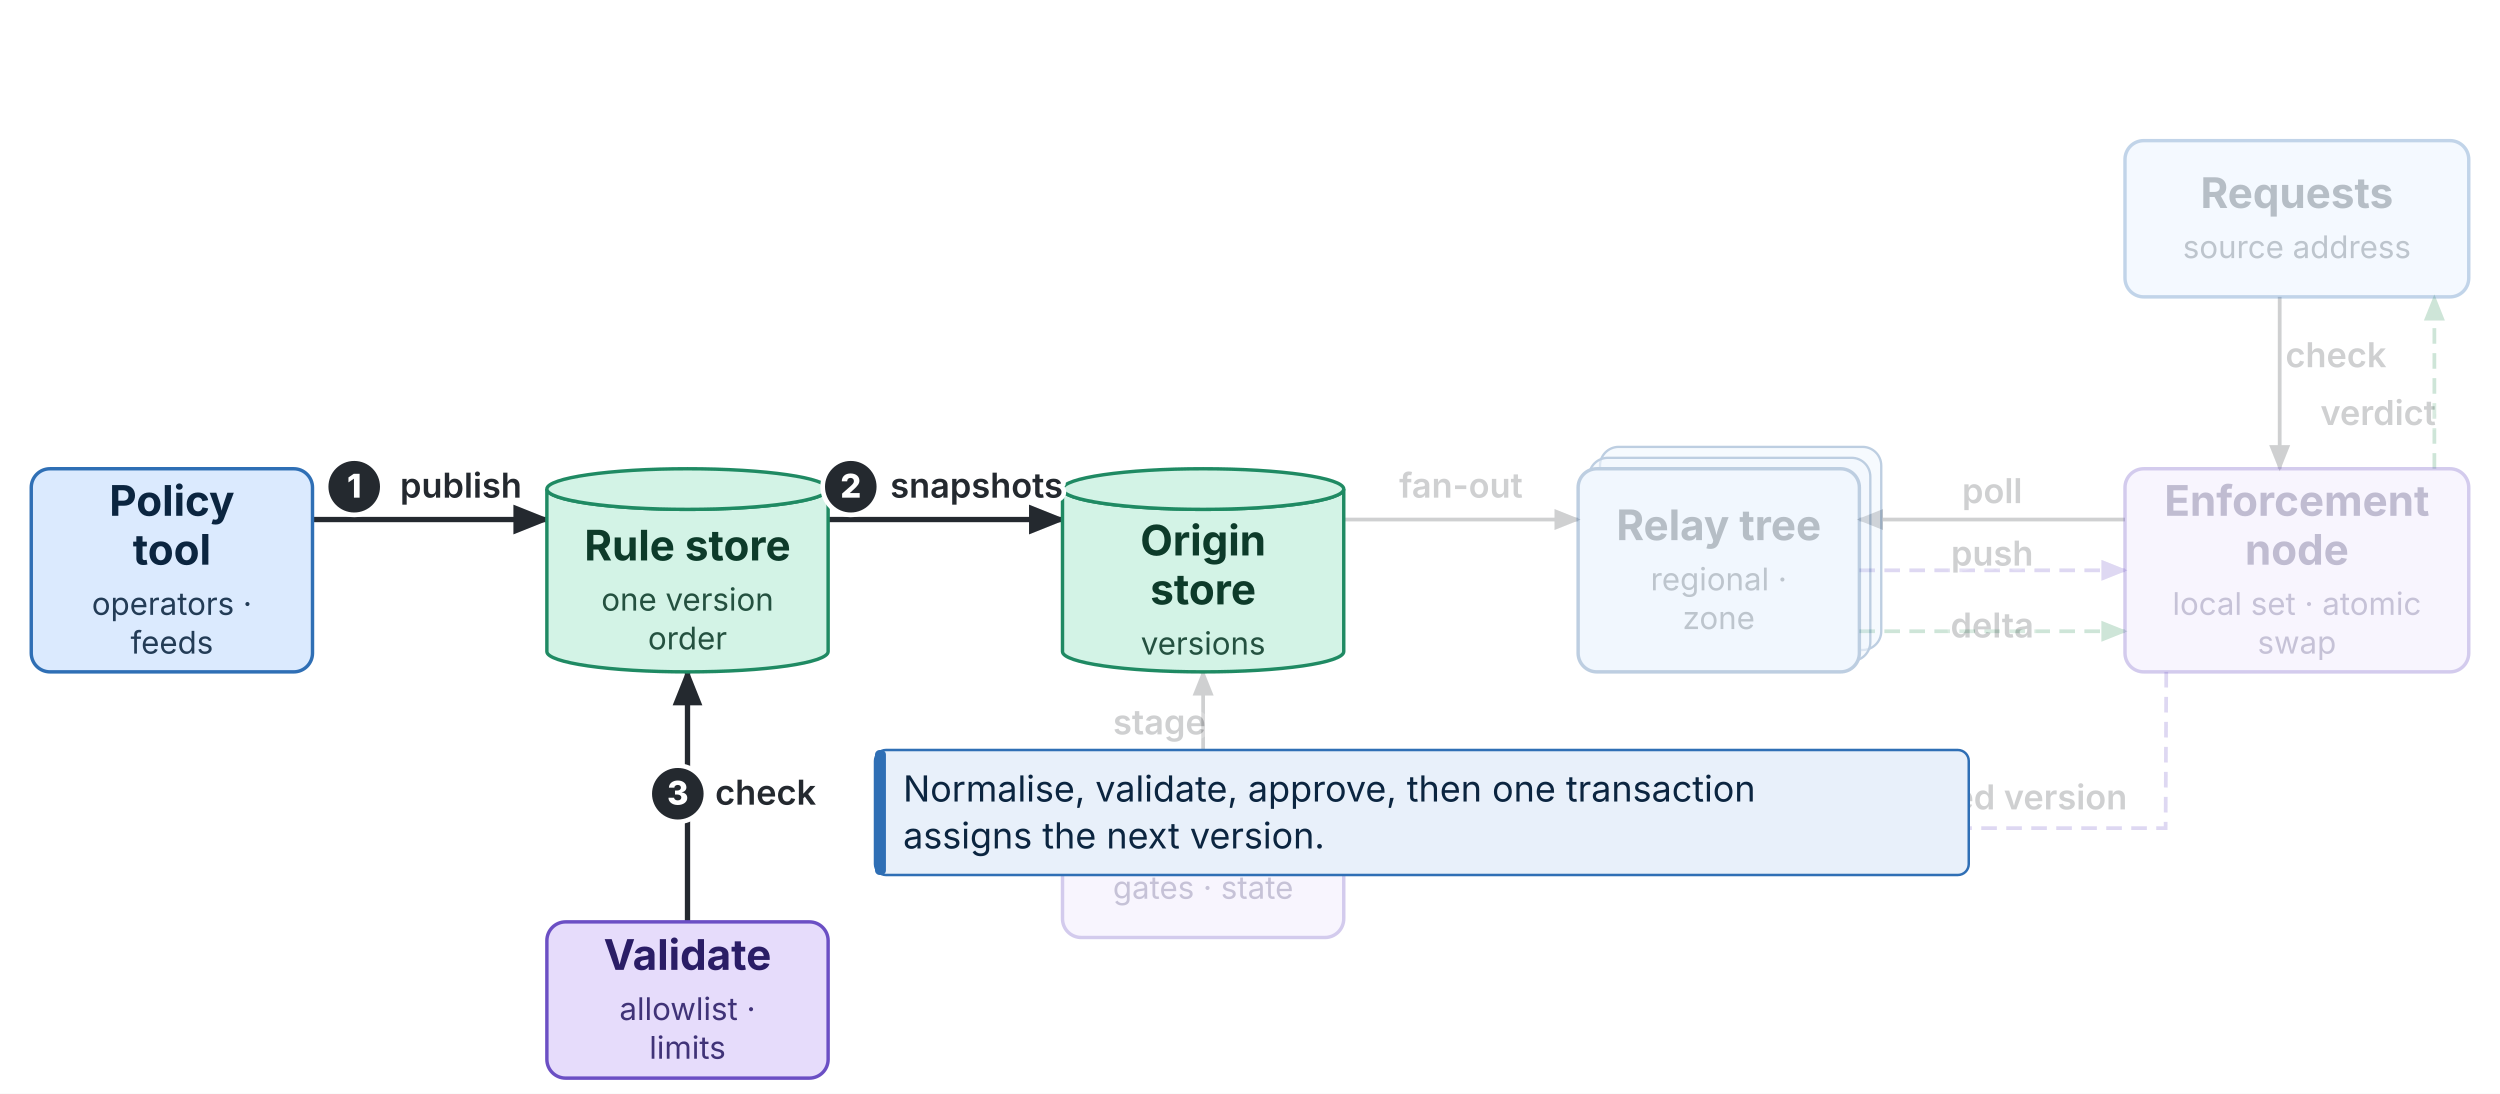
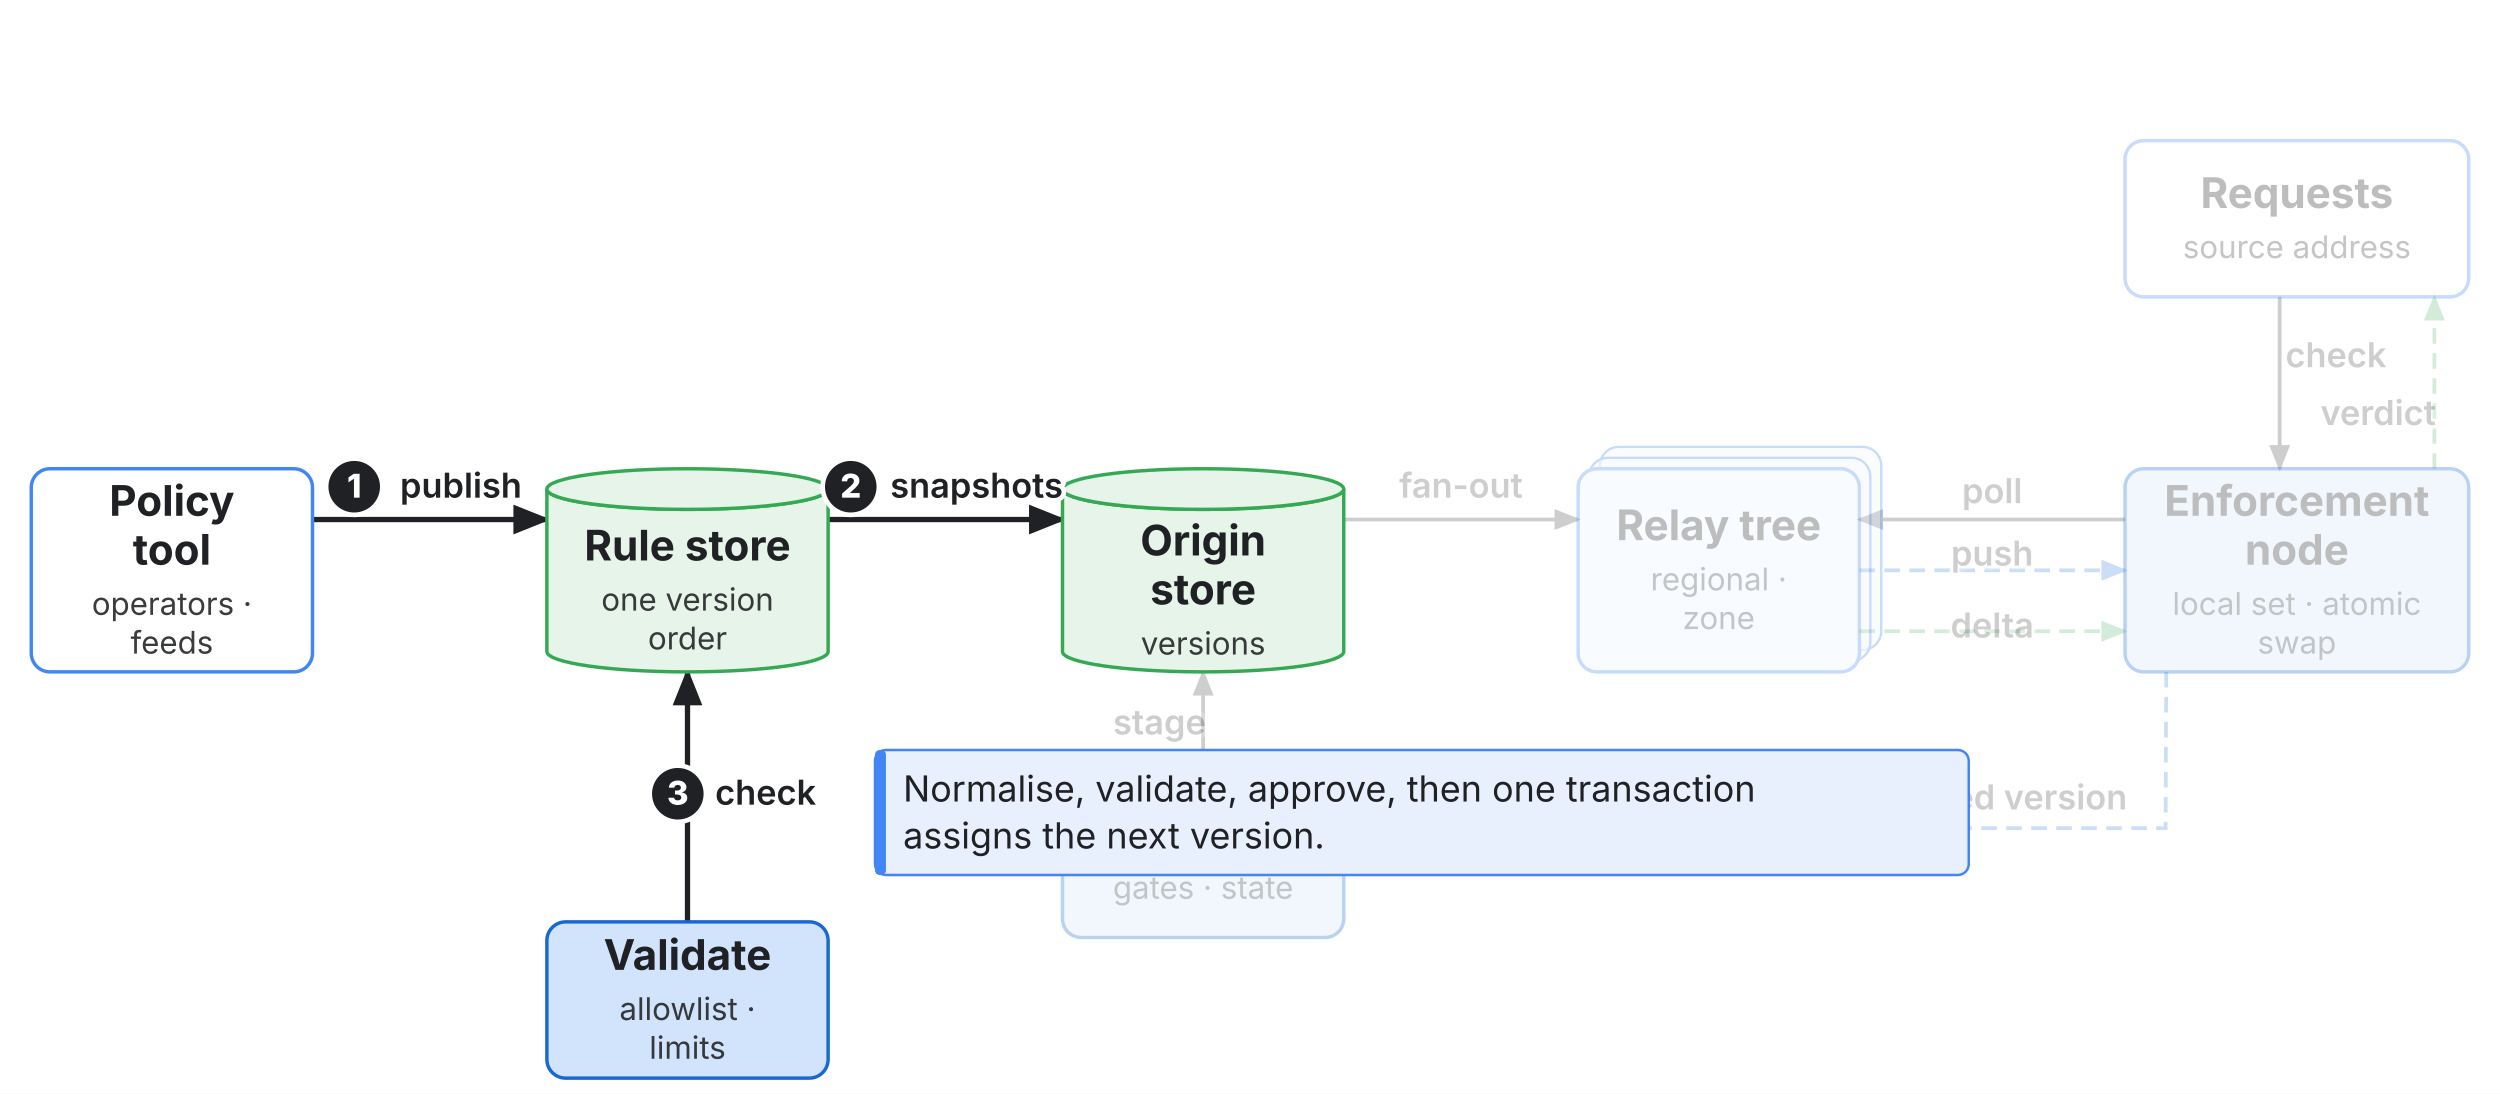
<svg xmlns="http://www.w3.org/2000/svg" class="base" viewBox="0 0 1600 700" width="1600" height="700">
  <defs>
-     <marker id="bs-1f8a4c" viewBox="0 0 10 10" refX="9" refY="5" markerWidth="7" markerHeight="7" orient="auto">
-       <path d="M0,1 L10,5 L0,9 z" fill="#1f8a4c" />
+     <marker id="bs-1967d2" viewBox="0 0 10 10" refX="9" refY="5" markerWidth="7" markerHeight="7" orient="auto">
+       <path d="M0,1 L10,5 L0,9 z" fill="#1967d2" />
    </marker>
-     <marker id="bs-s-1f8a4c" viewBox="0 0 10 10" refX="1" refY="5" markerWidth="7" markerHeight="7" orient="auto">
-       <path d="M10,1 L0,5 L10,9 z" fill="#1f8a4c" />
+     <marker id="bs-s-1967d2" viewBox="0 0 10 10" refX="1" refY="5" markerWidth="7" markerHeight="7" orient="auto">
+       <path d="M10,1 L0,5 L10,9 z" fill="#1967d2" />
    </marker>
-     <marker id="bs-24292f" viewBox="0 0 10 10" refX="9" refY="5" markerWidth="7" markerHeight="7" orient="auto">
-       <path d="M0,1 L10,5 L0,9 z" fill="#24292f" />
+     <marker id="bs-202124" viewBox="0 0 10 10" refX="9" refY="5" markerWidth="7" markerHeight="7" orient="auto">
+       <path d="M0,1 L10,5 L0,9 z" fill="#202124" />
    </marker>
-     <marker id="bs-s-24292f" viewBox="0 0 10 10" refX="1" refY="5" markerWidth="7" markerHeight="7" orient="auto">
-       <path d="M10,1 L0,5 L10,9 z" fill="#24292f" />
+     <marker id="bs-s-202124" viewBox="0 0 10 10" refX="1" refY="5" markerWidth="7" markerHeight="7" orient="auto">
+       <path d="M10,1 L0,5 L10,9 z" fill="#202124" />
    </marker>
-     <marker id="bs-6b4fc4" viewBox="0 0 10 10" refX="9" refY="5" markerWidth="7" markerHeight="7" orient="auto">
-       <path d="M0,1 L10,5 L0,9 z" fill="#6b4fc4" />
+     <marker id="bs-34a853" viewBox="0 0 10 10" refX="9" refY="5" markerWidth="7" markerHeight="7" orient="auto">
+       <path d="M0,1 L10,5 L0,9 z" fill="#34a853" />
    </marker>
-     <marker id="bs-s-6b4fc4" viewBox="0 0 10 10" refX="1" refY="5" markerWidth="7" markerHeight="7" orient="auto">
-       <path d="M10,1 L0,5 L10,9 z" fill="#6b4fc4" />
+     <marker id="bs-s-34a853" viewBox="0 0 10 10" refX="1" refY="5" markerWidth="7" markerHeight="7" orient="auto">
+       <path d="M10,1 L0,5 L10,9 z" fill="#34a853" />
    </marker>
  </defs>
  <rect width="1600" height="700" fill="#ffffff" />
-   <path d="M200.0,332.5 L350.0,332.5" fill="none" stroke="#24292f" stroke-width="3.4" marker-end="url(#bs-24292f)" />
-   <path d="M530.0,332.5 L680.0,332.5" fill="none" stroke="#24292f" stroke-width="3.4" marker-end="url(#bs-24292f)" />
-   <path d="M860.0,332.5 L1010.0,332.5" fill="none" stroke="#24292f" stroke-width="2.4" marker-end="url(#bs-24292f)" opacity="0.22" />
-   <path d="M1360.0,332.5 L1190.0,332.5" fill="none" stroke="#24292f" stroke-width="2.4" marker-end="url(#bs-24292f)" opacity="0.22" />
-   <path d="M1190.0,365.0 L1360.0,365.0" fill="none" stroke="#6b4fc4" stroke-width="2.4" stroke-dasharray="10 6" marker-end="url(#bs-6b4fc4)" opacity="0.22" />
-   <path d="M1190.0,404.0 L1360.0,404.0" fill="none" stroke="#1f8a4c" stroke-width="2.4" stroke-dasharray="10 6" marker-end="url(#bs-1f8a4c)" opacity="0.22" />
-   <path d="M1459.0,190.0 L1459.0,300.0" fill="none" stroke="#24292f" stroke-width="2.4" marker-end="url(#bs-24292f)" opacity="0.22" />
-   <path d="M1558.0,300.0 L1558.0,190.0" fill="none" stroke="#1f8a4c" stroke-width="2.4" stroke-dasharray="10 6" marker-end="url(#bs-1f8a4c)" opacity="0.22" />
-   <path d="M1386.4,430.0 L1386.0,530.0 L860.0,530.0" fill="none" stroke="#6b4fc4" stroke-width="2.4" stroke-dasharray="10 6" marker-end="url(#bs-6b4fc4)" opacity="0.22" />
-   <path d="M770.0,500.0 L770.0,430.0" fill="none" stroke="#24292f" stroke-width="2.4" marker-end="url(#bs-24292f)" opacity="0.22" />
-   <path d="M440.0,590.0 L440.0,430.0" fill="none" stroke="#24292f" stroke-width="3.4" marker-end="url(#bs-24292f)" />
-   <rect x="20" y="300" width="180" height="130" rx="12" fill="#dbeafe" stroke="#2f6fb5" stroke-width="2.2" />
-   <text x="110.0" y="330.1" text-anchor="middle" font-family="Inter, Helvetica, Arial, sans-serif" font-size="27" font-weight="700" fill="#0b2540">Policy</text>
-   <text x="110.0" y="361.4" text-anchor="middle" font-family="Inter, Helvetica, Arial, sans-serif" font-size="27" font-weight="700" fill="#0b2540">tool</text>
-   <text x="110.0" y="393.5" text-anchor="middle" font-family="Inter, Helvetica, Arial, sans-serif" font-size="20.0" fill="#0b2540" fill-opacity="0.88">operators ·</text>
-   <text x="110.0" y="418.3" text-anchor="middle" font-family="Inter, Helvetica, Arial, sans-serif" font-size="20.0" fill="#0b2540" fill-opacity="0.88">feeds</text>
-   <path d="M350,313 a90.0,13 0 0,0 180,0 v104 a90.0,13 0 0,1 -180,0 z" fill="#d3f3e6" stroke="#1f8a63" stroke-width="2.2" />
-   <ellipse cx="440.0" cy="313" rx="90.0" ry="13" fill="#d3f3e6" stroke="#1f8a63" stroke-width="2.2" />
-   <text x="440.0" y="358.7" text-anchor="middle" font-family="Inter, Helvetica, Arial, sans-serif" font-size="27" font-weight="700" fill="#0d3b2a">Rule store</text>
-   <text x="440.0" y="390.8" text-anchor="middle" font-family="Inter, Helvetica, Arial, sans-serif" font-size="20.0" fill="#0d3b2a" fill-opacity="0.88">one version</text>
-   <text x="440.0" y="415.6" text-anchor="middle" font-family="Inter, Helvetica, Arial, sans-serif" font-size="20.0" fill="#0d3b2a" fill-opacity="0.88">order</text>
-   <path d="M680,313 a90.0,13 0 0,0 180,0 v104 a90.0,13 0 0,1 -180,0 z" fill="#d3f3e6" stroke="#1f8a63" stroke-width="2.2" />
-   <ellipse cx="770.0" cy="313" rx="90.0" ry="13" fill="#d3f3e6" stroke="#1f8a63" stroke-width="2.2" />
-   <text x="770.0" y="355.5" text-anchor="middle" font-family="Inter, Helvetica, Arial, sans-serif" font-size="27" font-weight="700" fill="#0d3b2a">Origin</text>
-   <text x="770.0" y="386.8" text-anchor="middle" font-family="Inter, Helvetica, Arial, sans-serif" font-size="27" font-weight="700" fill="#0d3b2a">store</text>
-   <text x="770.0" y="418.9" text-anchor="middle" font-family="Inter, Helvetica, Arial, sans-serif" font-size="20.0" fill="#0d3b2a" fill-opacity="0.88">versions</text>
-   <g opacity="0.3">
-     <rect x="1024" y="286" width="180" height="130" rx="12" fill="#cfe3fb" fill-opacity="0.6" stroke="#215a9a" stroke-width="1.5" />
-     <rect x="1017" y="293" width="180" height="130" rx="12" fill="#cfe3fb" fill-opacity="0.6" stroke="#215a9a" stroke-width="1.5" />
-     <rect x="1010" y="300" width="180" height="130" rx="12" fill="#cfe3fb" stroke="#215a9a" stroke-width="2.2" />
-     <text x="1100.0" y="345.7" text-anchor="middle" font-family="Inter, Helvetica, Arial, sans-serif" font-size="27" font-weight="700" fill="#0b2540">Relay tree</text>
-     <text x="1100.0" y="377.8" text-anchor="middle" font-family="Inter, Helvetica, Arial, sans-serif" font-size="20.0" fill="#0b2540" fill-opacity="0.88">regional ·</text>
-     <text x="1100.0" y="402.6" text-anchor="middle" font-family="Inter, Helvetica, Arial, sans-serif" font-size="20.0" fill="#0b2540" fill-opacity="0.88">zone</text>
+   <path data-k="e:p-r" d="M200.0,332.5 L350.0,332.5" fill="none" stroke="#202124" stroke-width="3.4" marker-end="url(#bs-202124)" />
+   <path data-k="e:r-o" d="M530.0,332.5 L680.0,332.5" fill="none" stroke="#202124" stroke-width="3.4" marker-end="url(#bs-202124)" />
+   <path data-k="e:o-rel" d="M860.0,332.5 L1010.0,332.5" fill="none" stroke="#202124" stroke-width="2.4" marker-end="url(#bs-202124)" opacity="0.22" />
+   <path data-k="e:poll" d="M1360.0,332.5 L1190.0,332.5" fill="none" stroke="#202124" stroke-width="2.4" marker-end="url(#bs-202124)" opacity="0.22" />
+   <path data-k="e:push" d="M1190.0,365.0 L1360.0,365.0" fill="none" stroke="#1967d2" stroke-width="2.4" stroke-dasharray="10 6" marker-end="url(#bs-1967d2)" opacity="0.22" />
+   <path data-k="e:delta" d="M1190.0,404.0 L1360.0,404.0" fill="none" stroke="#34a853" stroke-width="2.4" stroke-dasharray="10 6" marker-end="url(#bs-34a853)" opacity="0.22" />
+   <path data-k="e:rq" d="M1459.0,190.0 L1459.0,300.0" fill="none" stroke="#202124" stroke-width="2.4" marker-end="url(#bs-202124)" opacity="0.22" />
+   <path data-k="e:rs" d="M1558.0,300.0 L1558.0,190.0" fill="none" stroke="#34a853" stroke-width="2.4" stroke-dasharray="10 6" marker-end="url(#bs-34a853)" opacity="0.22" />
+   <path data-k="e:n-c" d="M1386.4,430.0 L1386.0,530.0 L860.0,530.0" fill="none" stroke="#1967d2" stroke-width="2.4" stroke-dasharray="10 6" marker-end="url(#bs-1967d2)" opacity="0.22" />
+   <path data-k="e:c-o" d="M770.0,500.0 L770.0,430.0" fill="none" stroke="#202124" stroke-width="2.4" marker-end="url(#bs-202124)" opacity="0.22" />
+   <path data-k="e:v-r" d="M440.0,590.0 L440.0,430.0" fill="none" stroke="#202124" stroke-width="3.4" marker-end="url(#bs-202124)" />
+   <g data-k="n:policy">
+     <rect x="20" y="300" width="180" height="130" rx="12" fill="#ffffff" stroke="#4285f4" stroke-width="2.2" />
+     <text x="110.0" y="330.1" text-anchor="middle" font-family="Inter, Roboto, sans-serif" font-size="27" font-weight="700" fill="#202124">Policy</text>
+     <text x="110.0" y="361.4" text-anchor="middle" font-family="Inter, Roboto, sans-serif" font-size="27" font-weight="700" fill="#202124">tool</text>
+     <text x="110.0" y="393.5" text-anchor="middle" font-family="Inter, Roboto, sans-serif" font-size="20.0" fill="#202124" fill-opacity="0.88">operators ·</text>
+     <text x="110.0" y="418.3" text-anchor="middle" font-family="Inter, Roboto, sans-serif" font-size="20.0" fill="#202124" fill-opacity="0.88">feeds</text>
  </g>
-   <g opacity="0.3">
-     <rect x="1360" y="300" width="220" height="130" rx="12" fill="#e6dcfb" stroke="#6b4fc4" stroke-width="2.2" />
-     <text x="1470.0" y="330.1" text-anchor="middle" font-family="Inter, Helvetica, Arial, sans-serif" font-size="27" font-weight="700" fill="#2a1d66">Enforcement</text>
-     <text x="1470.0" y="361.4" text-anchor="middle" font-family="Inter, Helvetica, Arial, sans-serif" font-size="27" font-weight="700" fill="#2a1d66">node</text>
-     <text x="1470.0" y="393.5" text-anchor="middle" font-family="Inter, Helvetica, Arial, sans-serif" font-size="20.0" fill="#2a1d66" fill-opacity="0.88">local set · atomic</text>
-     <text x="1470.0" y="418.3" text-anchor="middle" font-family="Inter, Helvetica, Arial, sans-serif" font-size="20.0" fill="#2a1d66" fill-opacity="0.88">swap</text>
+   <g data-k="n:rules">
+     <path d="M350,313 a90.0,13 0 0,0 180,0 v104 a90.0,13 0 0,1 -180,0 z" fill="#e6f4ea" stroke="#34a853" stroke-width="2.2" />
+     <ellipse cx="440.0" cy="313" rx="90.0" ry="13" fill="#e6f4ea" stroke="#34a853" stroke-width="2.2" />
+     <text x="440.0" y="358.7" text-anchor="middle" font-family="Inter, Roboto, sans-serif" font-size="27" font-weight="700" fill="#202124">Rule store</text>
+     <text x="440.0" y="390.8" text-anchor="middle" font-family="Inter, Roboto, sans-serif" font-size="20.0" fill="#202124" fill-opacity="0.88">one version</text>
+     <text x="440.0" y="415.6" text-anchor="middle" font-family="Inter, Roboto, sans-serif" font-size="20.0" fill="#202124" fill-opacity="0.88">order</text>
  </g>
-   <g opacity="0.3">
-     <rect x="1360" y="90" width="220" height="100" rx="12" fill="#dbeafe" stroke="#2f6fb5" stroke-width="2.2" />
-     <text x="1470.0" y="133.1" text-anchor="middle" font-family="Inter, Helvetica, Arial, sans-serif" font-size="27" font-weight="700" fill="#0b2540">Requests</text>
-     <text x="1470.0" y="165.2" text-anchor="middle" font-family="Inter, Helvetica, Arial, sans-serif" font-size="20.0" fill="#0b2540" fill-opacity="0.88">source address</text>
+   <g data-k="n:origin">
+     <path d="M680,313 a90.0,13 0 0,0 180,0 v104 a90.0,13 0 0,1 -180,0 z" fill="#e6f4ea" stroke="#34a853" stroke-width="2.2" />
+     <ellipse cx="770.0" cy="313" rx="90.0" ry="13" fill="#e6f4ea" stroke="#34a853" stroke-width="2.2" />
+     <text x="770.0" y="355.5" text-anchor="middle" font-family="Inter, Roboto, sans-serif" font-size="27" font-weight="700" fill="#202124">Origin</text>
+     <text x="770.0" y="386.8" text-anchor="middle" font-family="Inter, Roboto, sans-serif" font-size="27" font-weight="700" fill="#202124">store</text>
+     <text x="770.0" y="418.9" text-anchor="middle" font-family="Inter, Roboto, sans-serif" font-size="20.0" fill="#202124" fill-opacity="0.88">versions</text>
  </g>
-   <g opacity="0.3">
-     <rect x="680" y="500" width="180" height="100" rx="12" fill="#e6dcfb" stroke="#6b4fc4" stroke-width="2.2" />
-     <text x="770.0" y="543.1" text-anchor="middle" font-family="Inter, Helvetica, Arial, sans-serif" font-size="27" font-weight="700" fill="#2a1d66">Controller</text>
-     <text x="770.0" y="575.2" text-anchor="middle" font-family="Inter, Helvetica, Arial, sans-serif" font-size="20.0" fill="#2a1d66" fill-opacity="0.88">gates · state</text>
+   <g data-k="n:relay">
+     <g opacity="0.3">
+       <rect x="1024" y="286" width="180" height="130" rx="12" fill="#e8f0fe" fill-opacity="0.6" stroke="#4285f4" stroke-width="1.5" />
+       <rect x="1017" y="293" width="180" height="130" rx="12" fill="#e8f0fe" fill-opacity="0.6" stroke="#4285f4" stroke-width="1.5" />
+       <rect x="1010" y="300" width="180" height="130" rx="12" fill="#e8f0fe" stroke="#4285f4" stroke-width="2.2" />
+       <text x="1100.0" y="345.7" text-anchor="middle" font-family="Inter, Roboto, sans-serif" font-size="27" font-weight="700" fill="#202124">Relay tree</text>
+       <text x="1100.0" y="377.8" text-anchor="middle" font-family="Inter, Roboto, sans-serif" font-size="20.0" fill="#202124" fill-opacity="0.88">regional ·</text>
+       <text x="1100.0" y="402.6" text-anchor="middle" font-family="Inter, Roboto, sans-serif" font-size="20.0" fill="#202124" fill-opacity="0.88">zone</text>
+     </g>
  </g>
-   <rect x="350" y="590" width="180" height="100" rx="12" fill="#e6dcfb" stroke="#6b4fc4" stroke-width="2.2" />
-   <text x="440.0" y="620.7" text-anchor="middle" font-family="Inter, Helvetica, Arial, sans-serif" font-size="27" font-weight="700" fill="#2a1d66">Validate</text>
-   <text x="440.0" y="652.8" text-anchor="middle" font-family="Inter, Helvetica, Arial, sans-serif" font-size="20.0" fill="#2a1d66" fill-opacity="0.88">allowlist ·</text>
-   <text x="440.0" y="677.6" text-anchor="middle" font-family="Inter, Helvetica, Arial, sans-serif" font-size="20.0" fill="#2a1d66" fill-opacity="0.88">limits</text>
-   <text x="295.0" y="318.5" text-anchor="middle" font-family="Inter, Helvetica, Arial, sans-serif" font-size="22" font-weight="600" fill="#24292f" paint-order="stroke" stroke="#ffffff" stroke-width="6" stroke-linejoin="round">publish</text>
-   <circle cx="226.7" cy="311.5" r="18" fill="#24292f" stroke="#ffffff" stroke-width="3" />
-   <text x="226.7" y="318.5" text-anchor="middle" font-family="Inter, Helvetica, Arial, sans-serif" font-size="21" font-weight="800" fill="#ffffff">1</text>
-   <text x="625.0" y="318.5" text-anchor="middle" font-family="Inter, Helvetica, Arial, sans-serif" font-size="22" font-weight="600" fill="#24292f" paint-order="stroke" stroke="#ffffff" stroke-width="6" stroke-linejoin="round">snapshots</text>
-   <circle cx="544.5" cy="311.5" r="18" fill="#24292f" stroke="#ffffff" stroke-width="3" />
-   <text x="544.5" y="318.5" text-anchor="middle" font-family="Inter, Helvetica, Arial, sans-serif" font-size="21" font-weight="800" fill="#ffffff">2</text>
-   <text x="935.0" y="318.5" text-anchor="middle" font-family="Inter, Helvetica, Arial, sans-serif" font-size="22" font-weight="600" fill="#24292f" paint-order="stroke" stroke="#ffffff" stroke-width="6" stroke-linejoin="round" opacity="0.22">fan-out</text>
-   <text x="1275.0" y="322.0" text-anchor="middle" font-family="Inter, Helvetica, Arial, sans-serif" font-size="22" font-weight="600" fill="#24292f" paint-order="stroke" stroke="#ffffff" stroke-width="6" stroke-linejoin="round" opacity="0.22">poll</text>
-   <text x="1275.0" y="362.0" text-anchor="middle" font-family="Inter, Helvetica, Arial, sans-serif" font-size="22" font-weight="600" fill="#24292f" paint-order="stroke" stroke="#ffffff" stroke-width="6" stroke-linejoin="round" opacity="0.22">push</text>
-   <text x="1275.0" y="408.0" text-anchor="middle" font-family="Inter, Helvetica, Arial, sans-serif" font-size="22" font-weight="600" fill="#24292f" paint-order="stroke" stroke="#ffffff" stroke-width="6" stroke-linejoin="round" opacity="0.22">delta</text>
-   <text x="1495.0" y="235.0" text-anchor="middle" font-family="Inter, Helvetica, Arial, sans-serif" font-size="22" font-weight="600" fill="#24292f" paint-order="stroke" stroke="#ffffff" stroke-width="6" stroke-linejoin="round" opacity="0.22">check</text>
-   <text x="1522.0" y="272.0" text-anchor="middle" font-family="Inter, Helvetica, Arial, sans-serif" font-size="22" font-weight="600" fill="#24292f" paint-order="stroke" stroke="#ffffff" stroke-width="6" stroke-linejoin="round" opacity="0.22">verdict</text>
-   <text x="1280.0" y="518.0" text-anchor="middle" font-family="Inter, Helvetica, Arial, sans-serif" font-size="22" font-weight="600" fill="#24292f" paint-order="stroke" stroke="#ffffff" stroke-width="6" stroke-linejoin="round" opacity="0.22">applied version</text>
-   <text x="742.0" y="470.0" text-anchor="middle" font-family="Inter, Helvetica, Arial, sans-serif" font-size="22" font-weight="600" fill="#24292f" paint-order="stroke" stroke="#ffffff" stroke-width="6" stroke-linejoin="round" opacity="0.22">stage</text>
-   <text x="490.0" y="515.0" text-anchor="middle" font-family="Inter, Helvetica, Arial, sans-serif" font-size="22" font-weight="600" fill="#24292f" paint-order="stroke" stroke="#ffffff" stroke-width="6" stroke-linejoin="round">check</text>
-   <circle cx="433.8" cy="508.0" r="18" fill="#24292f" stroke="#ffffff" stroke-width="3" />
-   <text x="433.8" y="515.0" text-anchor="middle" font-family="Inter, Helvetica, Arial, sans-serif" font-size="21" font-weight="800" fill="#ffffff">3</text>
-   <rect x="560" y="480" width="700" height="80" rx="7" fill="#e8f0fa" stroke="#2f6fb5" stroke-width="1.6" />
-   <rect x="560" y="480" width="7" height="80" rx="3" fill="#2f6fb5" />
-   <text x="578" y="513" font-family="Inter, Helvetica, Arial, sans-serif" font-size="23" fill="#0b2540">Normalise, validate, approve, then one transaction</text>
-   <text x="578" y="543" font-family="Inter, Helvetica, Arial, sans-serif" font-size="23" fill="#0b2540">assigns the next version.</text>
+   <g data-k="n:node">
+     <g opacity="0.3">
+       <rect x="1360" y="300" width="220" height="130" rx="12" fill="#d2e3fc" stroke="#1967d2" stroke-width="2.2" />
+       <text x="1470.0" y="330.1" text-anchor="middle" font-family="Inter, Roboto, sans-serif" font-size="27" font-weight="700" fill="#202124">Enforcement</text>
+       <text x="1470.0" y="361.4" text-anchor="middle" font-family="Inter, Roboto, sans-serif" font-size="27" font-weight="700" fill="#202124">node</text>
+       <text x="1470.0" y="393.5" text-anchor="middle" font-family="Inter, Roboto, sans-serif" font-size="20.0" fill="#202124" fill-opacity="0.88">local set · atomic</text>
+       <text x="1470.0" y="418.3" text-anchor="middle" font-family="Inter, Roboto, sans-serif" font-size="20.0" fill="#202124" fill-opacity="0.88">swap</text>
+     </g>
+   </g>
+   <g data-k="n:req">
+     <g opacity="0.3">
+       <rect x="1360" y="90" width="220" height="100" rx="12" fill="#ffffff" stroke="#4285f4" stroke-width="2.2" />
+       <text x="1470.0" y="133.1" text-anchor="middle" font-family="Inter, Roboto, sans-serif" font-size="27" font-weight="700" fill="#202124">Requests</text>
+       <text x="1470.0" y="165.2" text-anchor="middle" font-family="Inter, Roboto, sans-serif" font-size="20.0" fill="#202124" fill-opacity="0.88">source address</text>
+     </g>
+   </g>
+   <g data-k="n:ctrl">
+     <g opacity="0.3">
+       <rect x="680" y="500" width="180" height="100" rx="12" fill="#d2e3fc" stroke="#1967d2" stroke-width="2.2" />
+       <text x="770.0" y="543.1" text-anchor="middle" font-family="Inter, Roboto, sans-serif" font-size="27" font-weight="700" fill="#202124">Controller</text>
+       <text x="770.0" y="575.2" text-anchor="middle" font-family="Inter, Roboto, sans-serif" font-size="20.0" fill="#202124" fill-opacity="0.88">gates · state</text>
+     </g>
+   </g>
+   <g data-k="n:val">
+     <rect x="350" y="590" width="180" height="100" rx="12" fill="#d2e3fc" stroke="#1967d2" stroke-width="2.2" />
+     <text x="440.0" y="620.7" text-anchor="middle" font-family="Inter, Roboto, sans-serif" font-size="27" font-weight="700" fill="#202124">Validate</text>
+     <text x="440.0" y="652.8" text-anchor="middle" font-family="Inter, Roboto, sans-serif" font-size="20.0" fill="#202124" fill-opacity="0.88">allowlist ·</text>
+     <text x="440.0" y="677.6" text-anchor="middle" font-family="Inter, Roboto, sans-serif" font-size="20.0" fill="#202124" fill-opacity="0.88">limits</text>
+   </g>
+   <text data-k="e:p-r" x="295.0" y="318.5" text-anchor="middle" font-family="Inter, Roboto, sans-serif" font-size="22" font-weight="600" fill="#202124" paint-order="stroke" stroke="#ffffff" stroke-width="6" stroke-linejoin="round">publish</text>
+   <g data-k="e:p-r">
+     <circle cx="226.7" cy="311.5" r="18" fill="#202124" stroke="#ffffff" stroke-width="3" />
+     <text x="226.7" y="318.5" text-anchor="middle" font-family="Inter, Roboto, sans-serif" font-size="21" font-weight="800" fill="#ffffff">1</text>
+   </g>
+   <text data-k="e:r-o" x="625.0" y="318.5" text-anchor="middle" font-family="Inter, Roboto, sans-serif" font-size="22" font-weight="600" fill="#202124" paint-order="stroke" stroke="#ffffff" stroke-width="6" stroke-linejoin="round">snapshots</text>
+   <g data-k="e:r-o">
+     <circle cx="544.5" cy="311.5" r="18" fill="#202124" stroke="#ffffff" stroke-width="3" />
+     <text x="544.5" y="318.5" text-anchor="middle" font-family="Inter, Roboto, sans-serif" font-size="21" font-weight="800" fill="#ffffff">2</text>
+   </g>
+   <text data-k="e:o-rel" x="935.0" y="318.5" text-anchor="middle" font-family="Inter, Roboto, sans-serif" font-size="22" font-weight="600" fill="#202124" paint-order="stroke" stroke="#ffffff" stroke-width="6" stroke-linejoin="round" opacity="0.22">fan-out</text>
+   <text data-k="e:poll" x="1275.0" y="322.0" text-anchor="middle" font-family="Inter, Roboto, sans-serif" font-size="22" font-weight="600" fill="#202124" paint-order="stroke" stroke="#ffffff" stroke-width="6" stroke-linejoin="round" opacity="0.22">poll</text>
+   <text data-k="e:push" x="1275.0" y="362.0" text-anchor="middle" font-family="Inter, Roboto, sans-serif" font-size="22" font-weight="600" fill="#202124" paint-order="stroke" stroke="#ffffff" stroke-width="6" stroke-linejoin="round" opacity="0.22">push</text>
+   <text data-k="e:delta" x="1275.0" y="408.0" text-anchor="middle" font-family="Inter, Roboto, sans-serif" font-size="22" font-weight="600" fill="#202124" paint-order="stroke" stroke="#ffffff" stroke-width="6" stroke-linejoin="round" opacity="0.22">delta</text>
+   <text data-k="e:rq" x="1495.0" y="235.0" text-anchor="middle" font-family="Inter, Roboto, sans-serif" font-size="22" font-weight="600" fill="#202124" paint-order="stroke" stroke="#ffffff" stroke-width="6" stroke-linejoin="round" opacity="0.22">check</text>
+   <text data-k="e:rs" x="1522.0" y="272.0" text-anchor="middle" font-family="Inter, Roboto, sans-serif" font-size="22" font-weight="600" fill="#202124" paint-order="stroke" stroke="#ffffff" stroke-width="6" stroke-linejoin="round" opacity="0.22">verdict</text>
+   <text data-k="e:n-c" x="1280.0" y="518.0" text-anchor="middle" font-family="Inter, Roboto, sans-serif" font-size="22" font-weight="600" fill="#202124" paint-order="stroke" stroke="#ffffff" stroke-width="6" stroke-linejoin="round" opacity="0.22">applied version</text>
+   <text data-k="e:c-o" x="742.0" y="470.0" text-anchor="middle" font-family="Inter, Roboto, sans-serif" font-size="22" font-weight="600" fill="#202124" paint-order="stroke" stroke="#ffffff" stroke-width="6" stroke-linejoin="round" opacity="0.22">stage</text>
+   <text data-k="e:v-r" x="490.0" y="515.0" text-anchor="middle" font-family="Inter, Roboto, sans-serif" font-size="22" font-weight="600" fill="#202124" paint-order="stroke" stroke="#ffffff" stroke-width="6" stroke-linejoin="round">check</text>
+   <g data-k="e:v-r">
+     <circle cx="433.8" cy="508.0" r="18" fill="#202124" stroke="#ffffff" stroke-width="3" />
+     <text x="433.8" y="515.0" text-anchor="middle" font-family="Inter, Roboto, sans-serif" font-size="21" font-weight="800" fill="#ffffff">3</text>
+   </g>
+   <g data-k="note:0">
+     <rect x="560" y="480" width="700" height="80" rx="7" fill="#e8f0fe" stroke="#4285f4" stroke-width="1.6" />
+     <rect x="560" y="480" width="7" height="80" rx="3" fill="#4285f4" />
+     <text x="578" y="513" font-family="Inter, Roboto, sans-serif" font-size="23" fill="#202124">Normalise, validate, approve, then one transaction</text>
+     <text x="578" y="543" font-family="Inter, Roboto, sans-serif" font-size="23" fill="#202124">assigns the next version.</text>
+   </g>
</svg>
